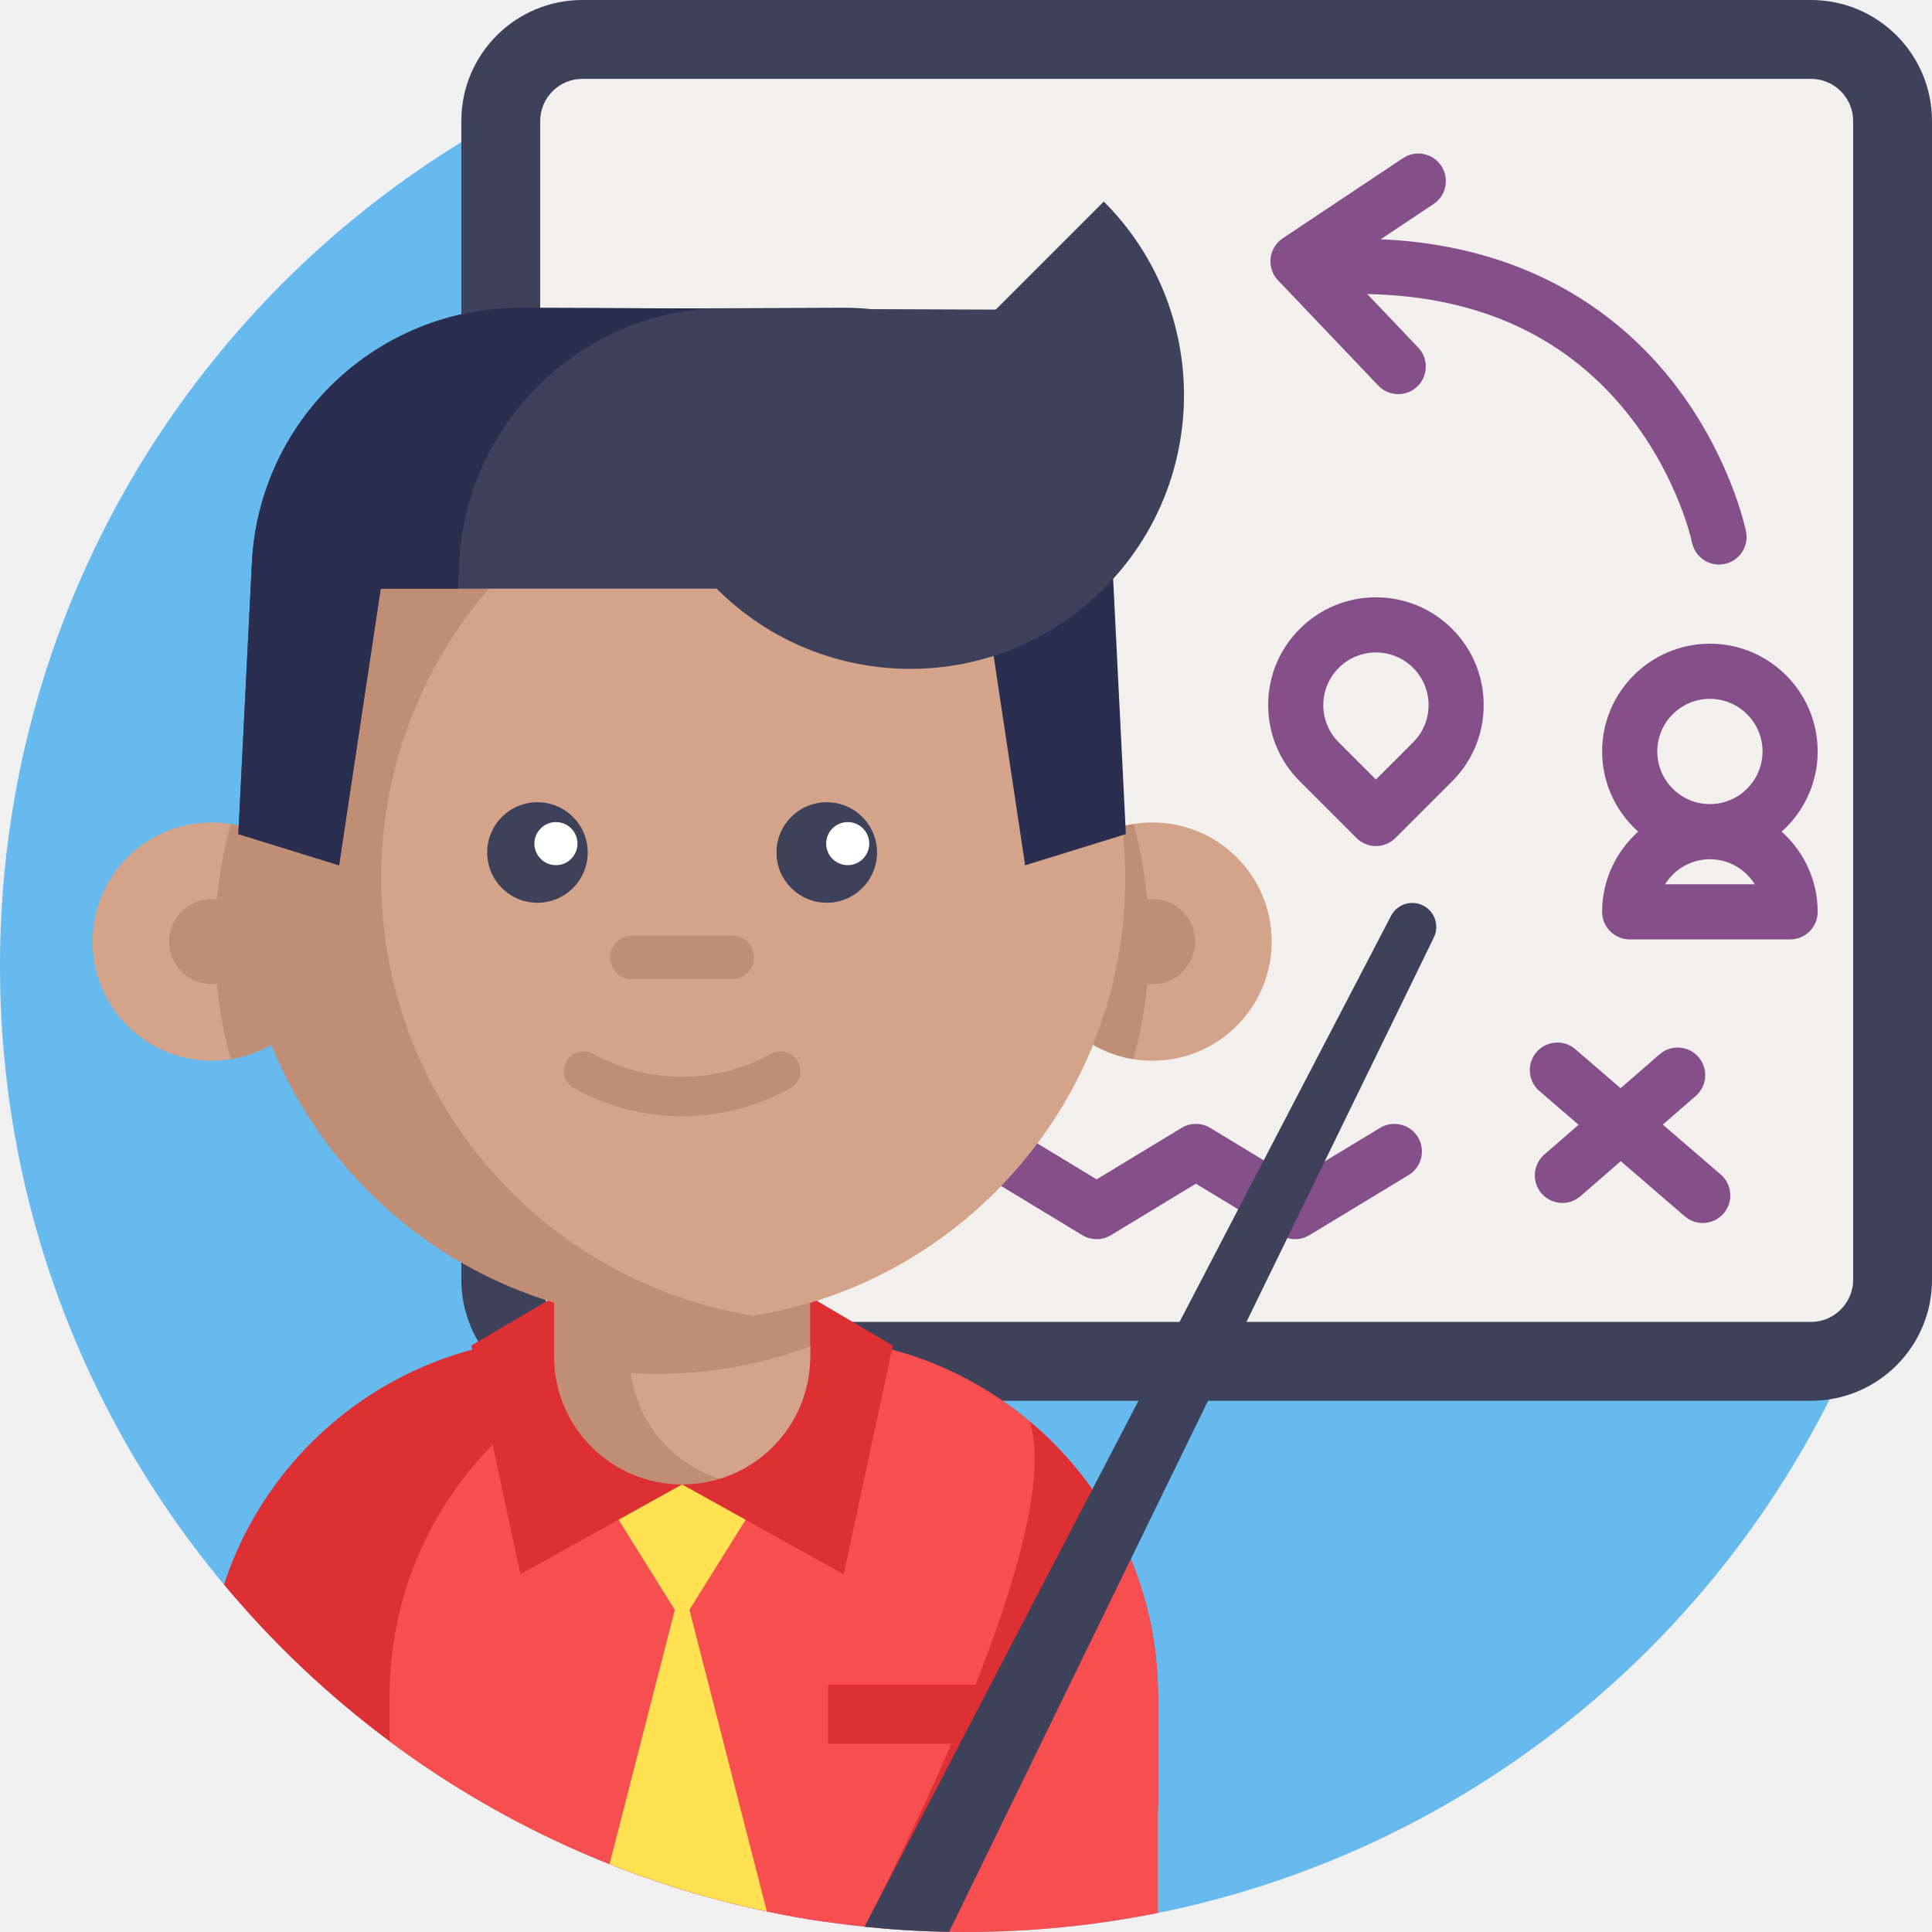
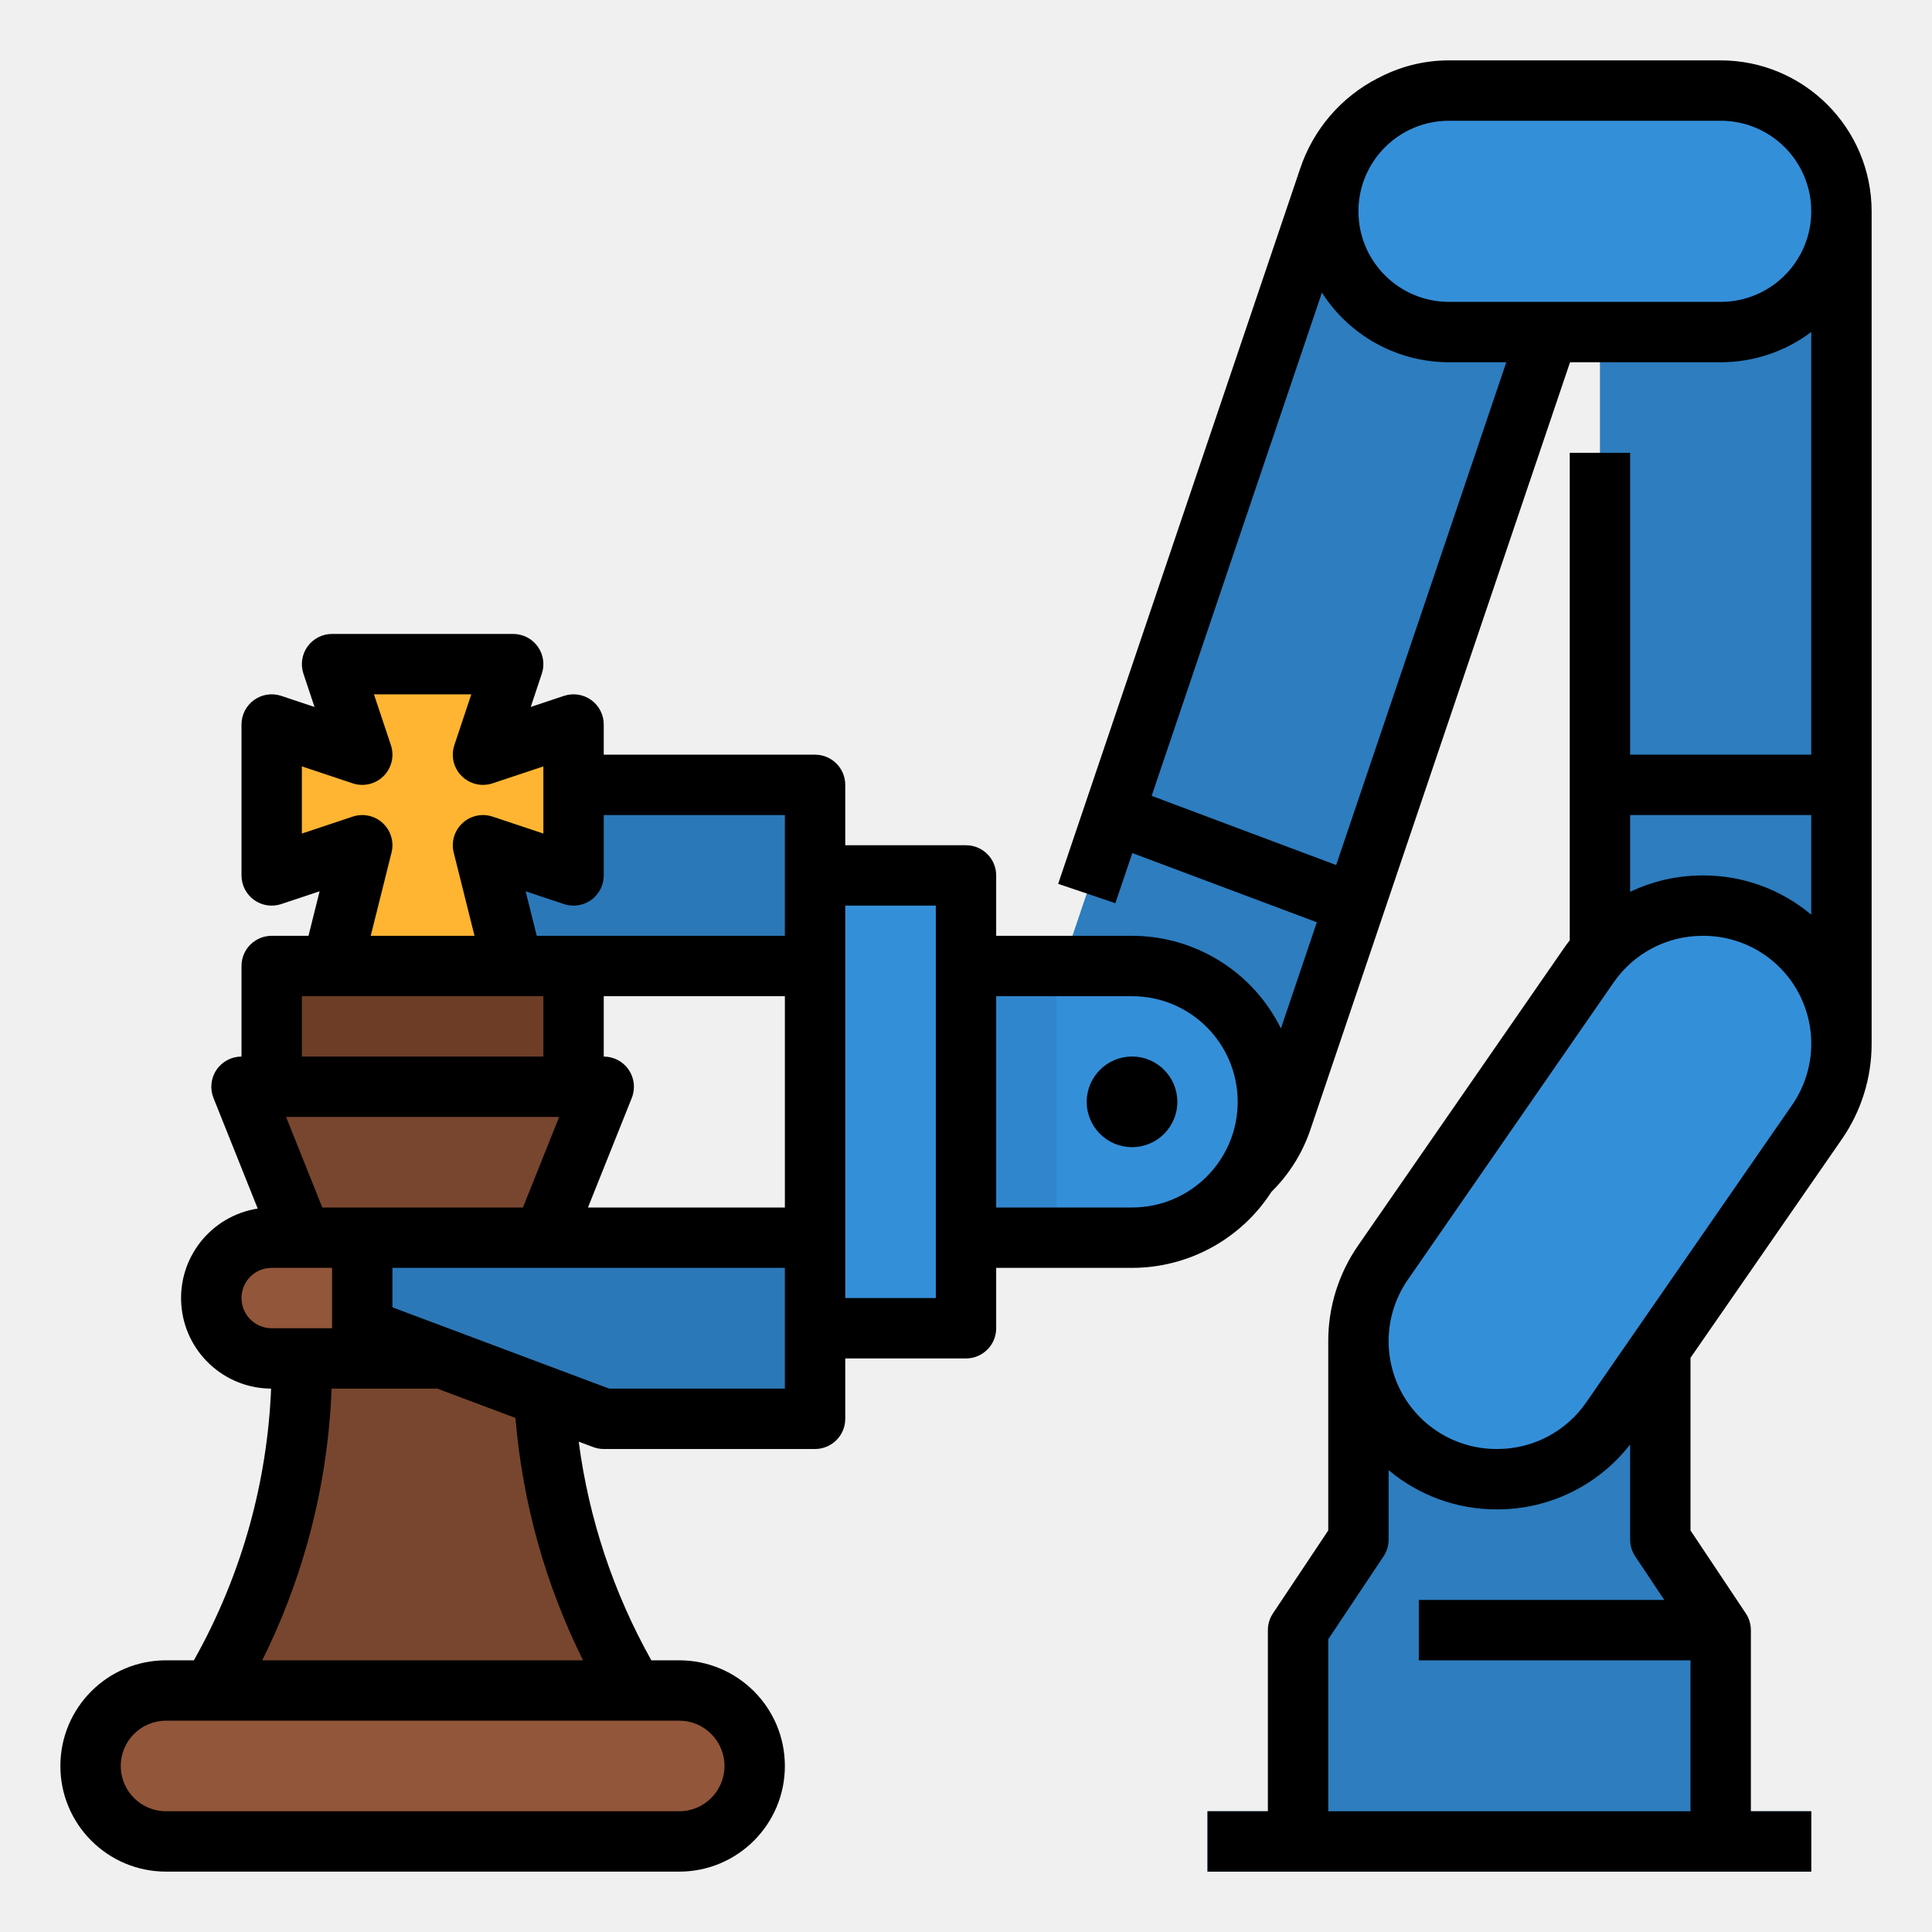
- <svg xmlns="http://www.w3.org/2000/svg" height="512pt" viewBox="0 0 512 512" width="512pt">
-   <path d="m512 256c0 141.387-114.613 256-256 256s-256-114.613-256-256 114.613-256 256-256 256 114.613 256 256zm0 0" fill="#66baed" />
-   <path d="m154.328 0h325.602c17.711 0 32.07 14.359 32.07 32.07v307.078c0 17.711-14.359 32.07-32.07 32.07h-325.602c-17.715 0-32.07-14.359-32.07-32.07v-307.078c0-17.711 14.355-32.07 32.07-32.07zm0 0" fill="#3d4159" />
-   <path d="m154.328 350.32c-6.164 0-11.172-5.008-11.172-11.168v-307.082c0-6.16 5.012-11.172 11.172-11.172h325.602c6.16 0 11.172 5.012 11.172 11.172v307.078c0 6.16-5.012 11.172-11.172 11.172zm0 0" fill="#f2f0ec" />
-   <g fill="#854f89">
-     <path d="m407.188 278.82c2.633-3.055 7.246-3.398 10.301-.762l11.988 10.332 10.328-8.984c3.047-2.648 7.66-2.324 10.309.719 2.648 3.047 2.324 7.66-.719 10.309l-8.738 7.598 15.355 13.234c3.059 2.637 3.398 7.25.762 10.305-1.441 1.676-3.484 2.535-5.535 2.535-1.688 0-3.387-.582-4.766-1.773l-16.953-14.613-10.676 9.281c-1.383 1.203-3.09 1.793-4.793 1.793-2.039 0-4.07-.852-5.516-2.512-2.648-3.043-2.324-7.66.719-10.309l9.082-7.895-10.387-8.953c-3.055-2.637-3.398-7.25-.762-10.305zm0 0" />
-     <path d="m375.836 92.102c2.781 2.922 2.672 7.547-.25 10.328-1.414 1.348-3.227 2.016-5.039 2.016-1.93 0-3.855-.758-5.293-2.266l-26.566-27.895c-1.488-1.562-2.207-3.703-1.969-5.848s1.414-4.074 3.207-5.27l31.883-21.254c3.355-2.238 7.895-1.332 10.129 2.027 2.238 3.355 1.332 7.891-2.023 10.129l-14.012 9.34c41.137 1.781 65.059 21.715 78.016 38.574 14.641 19.055 18.637 38.059 18.801 38.859.805 3.953-1.75 7.812-5.703 8.617-.492.102-.98.148-1.465.148-3.402 0-6.445-2.387-7.152-5.848-.031-.164-3.461-16.469-16.066-32.871-16.395-21.332-39.941-32.391-69.988-32.957zm0 0" />
-     <path d="m434.133 220.398c-5.844 5.234-9.551 12.809-9.551 21.254 0 4.035 3.273 7.305 7.309 7.305h42.504c4.035 0 7.309-3.27 7.309-7.305 0-8.445-3.707-16.02-9.551-21.254 5.844-5.23 9.551-12.809 9.551-21.254 0-15.746-12.812-28.559-28.559-28.559-15.75 0-28.562 12.812-28.562 28.559 0 8.445 3.707 16.023 9.551 21.254zm19.008 7.309c5.016 0 9.422 2.656 11.879 6.641h-23.754c2.457-3.984 6.863-6.641 11.875-6.641zm0-14.613c-7.688 0-13.945-6.258-13.945-13.949 0-7.688 6.258-13.945 13.945-13.945 7.691 0 13.949 6.258 13.949 13.945 0 7.691-6.258 13.949-13.949 13.949zm0 0" />
-     <path d="m234.227 314.84 26.301-15.941c2.328-1.41 5.246-1.41 7.574 0l22.52 13.645 22.512-13.645c2.328-1.41 5.246-1.41 7.574 0l22.512 13.645 22.512-13.645c3.449-2.094 7.941-.988 10.035 2.461 2.09 3.449.988 7.941-2.461 10.035l-26.301 15.941c-2.328 1.406-5.242 1.406-7.574 0l-22.512-13.648-22.516 13.648c-2.324 1.406-5.242 1.406-7.57 0l-22.52-13.648-22.516 13.648c-1.184.715-2.488 1.059-3.781 1.059-2.469 0-4.879-1.254-6.254-3.52-2.09-3.453-.988-7.945 2.465-10.035zm0 0" />
-     <path d="m336.078 186.855c0 7.629 2.973 14.801 8.367 20.195l15.027 15.027c1.371 1.371 3.227 2.141 5.164 2.141s3.797-.77 5.168-2.141l15.027-15.027c5.395-5.395 8.363-12.566 8.363-20.195 0-7.629-2.973-14.801-8.363-20.191-5.395-5.395-12.566-8.367-20.195-8.367-7.629 0-14.797 2.973-20.191 8.367-5.395 5.391-8.367 12.562-8.367 20.191zm14.613 0c0-3.723 1.449-7.227 4.086-9.859 2.633-2.637 6.137-4.086 9.859-4.086 3.727 0 7.23 1.449 9.863 4.086 2.633 2.633 4.086 6.137 4.086 9.859 0 3.727-1.453 7.227-4.086 9.863l-9.863 9.863-9.859-9.863c-2.637-2.637-4.086-6.137-4.086-9.863zm0 0" />
+ <svg xmlns="http://www.w3.org/2000/svg" height="512" viewBox="0 0 512 512" width="512">
+   <g id="Filled_outline" data-name="Filled outline">
+     <path d="m416.76 69.03-55.16 163.03-5.13 15.16-16.79 49.61a34.1 34.1 0 1 1 -64.6-21.86l17.44-51.53 5.13-15.16 54.51-161.11a34.1 34.1 0 1 1 64.6 21.86z" fill="#2d7dbf" />
+     <path d="m216 208h-56l-64 24v24h120z" fill="#2b78b8" />
+     <rect fill="#92563a" height="40" rx="20" width="176" x="24" y="448" />
+     <rect fill="#92563a" height="32" rx="16" width="112" x="56" y="328" />
+     <path d="m168 448h-112a168.417 168.417 0 0 0 24-86.648v-1.352h64v1.352a168.417 168.417 0 0 0 24 86.648z" fill="#78462f" />
+     <path d="m144 328h-64l-16-40h96z" fill="#78462f" />
+     <path d="m72 256h80v32h-80z" fill="#6e3d26" />
+     <path d="m152 192-24 8 8-24h-48l8 24-24-8v40l24-8-8 32h48l-8-32 24 8z" fill="#ffb531" />
+     <path d="m216 376h-56l-64-24v-24h120z" fill="#2b78b8" />
+     <path d="m256 328h44a36 36 0 0 0 36-36 36 36 0 0 0 -36-36h-44z" fill="#348fd9" />
+     <rect fill="#2d7dbf" height="280" rx="32" width="64" x="424" y="24" />
+     <rect fill="#348fd9" height="64" rx="32" width="136" x="352" y="24" />
+     <path d="m456 488h-112v-56l16-24v-48a40 40 0 0 1 40-40 40 40 0 0 1 40 40v48l16 24z" fill="#2d7dbf" />
+     <path d="m451.163 240h.262a36.575 36.575 0 0 1 36.575 36.575 36.582 36.582 0 0 1 -6.5 20.819l-54.589 78.85a36.575 36.575 0 0 1 -30.074 15.756h-.262a36.575 36.575 0 0 1 -36.575-36.575 36.582 36.582 0 0 1 6.5-20.819l54.589-78.85a36.575 36.575 0 0 1 30.074-15.756z" fill="#348fd9" />
+     <path d="m216 232h40v120h-40z" fill="#348fd9" />
+     <circle cx="300" cy="292" fill="#2a71ad" r="12" />
+     <path d="m320 480h160v16h-160z" fill="#348fd9" />
+     <path d="m256 256h24v72h-24z" fill="#3086cd" />
+     <circle cx="300" cy="292" r="12" />
+     <path d="m456 16h-72a39.752 39.752 0 0 0 -18.929 4.772l-.009-.016a41.814 41.814 0 0 0 -20.48 23.849l-64.16 189.621 15.156 5.128 4.5-13.283 48.9 18.337-9.521 28.137a44.045 44.045 0 0 0 -39.457-24.545h-36v-16a8 8 0 0 0 -8-8h-32v-16a8 8 0 0 0 -8-8h-56v-8a8 8 0 0 0 -10.53-7.59l-8.821 2.941 2.941-8.821a8 8 0 0 0 -7.59-10.53h-48a8 8 0 0 0 -7.59 10.53l2.941 8.821-8.821-2.941a8 8 0 0 0 -10.53 7.59v40a8 8 0 0 0 10.53 7.59l10.17-3.39-2.946 11.8h-9.754a8 8 0 0 0 -8 8v24a8 8 0 0 0 -7.428 10.971l11.728 29.314a24 24 0 0 0 3.546 47.715 160.725 160.725 0 0 1 -5.665 36.176 160.651 160.651 0 0 1 -14.798 35.824h-7.383a28 28 0 0 0 0 56h136a28 28 0 0 0 0-56h-7.389a161.118 161.118 0 0 1 -19.245-57.944l3.825 1.434a8 8 0 0 0 2.809.51h56a8 8 0 0 0 8-8v-16h32a8 8 0 0 0 8-8v-16h36a43.991 43.991 0 0 0 36.958-20.168 42 42 0 0 0 10.3-16.437l68.821-203.395h39.921a39.788 39.788 0 0 0 24-8.022v112.022h-48v-80h-16v129.191c-.51.656-1.009 1.323-1.485 2.011l-54.589 78.851a44.365 44.365 0 0 0 -7.926 25.372v50.153l-14.656 21.984a8.005 8.005 0 0 0 -1.344 4.438v48h-16v16h160v-16h-16v-48a8.005 8.005 0 0 0 -1.344-4.438l-14.656-21.984v-45.578c0-.054 0-.11 0-.164l40.077-57.889a44.365 44.365 0 0 0 7.923-25.372v-220.575a40.045 40.045 0 0 0 -40-40zm-376 204.9v-17.8l13.47 4.49a8 8 0 0 0 10.12-10.12l-4.49-13.47h25.8l-4.49 13.47a8 8 0 0 0 10.12 10.12l13.47-4.49v17.8l-13.47-4.49a8 8 0 0 0 -10.291 9.53l5.515 22.06h-27.508l5.515-22.06a8 8 0 0 0 -10.291-9.53zm0 43.1h64v16h-64zm68.184 32-9.6 24h-53.168l-9.6-24zm-84.184 48a7.977 7.977 0 0 1 8-8h16v16h-16a8.009 8.009 0 0 1 -8-8zm116 112a12 12 0 0 1 0 24h-136a12 12 0 0 1 0-24zm-25.492-16h-85.008a176.721 176.721 0 0 0 12.1-31.558 176.731 176.731 0 0 0 6.274-40.442h28.01l20.718 7.769a177.164 177.164 0 0 0 17.906 64.231zm53.492-72h-46.549l-57.451-21.544v-10.456h104zm0-48h-52.184l11.612-29.029a8 8 0 0 0 -7.428-10.971v-16h48zm0-72h-65.754l-2.95-11.8 10.174 3.392a8 8 0 0 0 10.53-7.592v-16h48zm40 80v16h-24v-104h24zm52-8h-36v-56h36a28 28 0 0 1 0 56zm148 120v40h-96v-45.578l14.656-21.984a8.005 8.005 0 0 0 1.344-4.438v-18.4a44.37 44.37 0 0 0 28.575 10.4h.262a44.58 44.58 0 0 0 35.163-17.191v25.191a8.005 8.005 0 0 0 1.344 4.438l7.708 11.562h-65.052v16zm26.92-147.16-54.589 78.85a28.582 28.582 0 0 1 -23.494 12.31h-.262a28.576 28.576 0 0 1 -23.5-44.84l54.589-78.85a28.582 28.582 0 0 1 23.499-12.31h.262a28.576 28.576 0 0 1 23.5 44.84zm5.08-50.44a44.37 44.37 0 0 0 -28.575-10.4h-.262a44.512 44.512 0 0 0 -19.163 4.352v-20.352h48zm-125.9-13.155-48.9-18.337 45.124-133.36a39.993 39.993 0 0 0 33.676 18.452h15.187zm101.9-149.245h-72a24 24 0 0 1 0-48h72a24 24 0 0 1 0 48z" />
  </g>
-   <path d="m306.891 449.578v29.246c-26.855 15.234-56.75 25.758-88.535 30.426-42.715-6.301-82.004-23.145-115.117-47.805-16.207-12.066-30.938-26.016-43.875-41.523 11.684-35.652 43.875-62.023 82.641-65.16 2.57-.207 5.164-.312 7.785-.312h61.953c7.324 0 14.449.816 21.293 2.383 42.297 9.676 73.855 47.531 73.855 92.746zm0 0" fill="#dd3033" />
-   <path d="m306.891 449.578v57.363c-16.449 3.312-33.457 5.059-50.887 5.059-9.082 0-18.047-.473-26.887-1.402-46.883-4.891-89.996-22.434-125.879-49.152v-11.867c0-52.539 42.602-95.129 95.148-95.129h13.355c23.238 0 44.531 8.328 61.051 22.164v.008c9.719 8.129 17.785 18.16 23.625 29.531 6.699 13.02 10.473 27.781 10.473 43.426zm0 0" fill="#f74f4f" />
-   <path d="m87.656 249.531c0 15.715-11.48 28.742-26.512 31.16-1.641.27-3.332.406-5.055.406-17.438 0-31.566-14.129-31.566-31.566 0-17.434 14.129-31.562 31.566-31.562 1.723 0 3.414.137 5.055.406 15.031 2.418 26.512 15.445 26.512 31.156zm0 0" fill="#d3a489" />
-   <path d="m206.305 388.773-25.539 40.961-25.535-40.961" fill="#ffe152" />
-   <path d="m203.227 506.543c-14.379-3.008-28.316-7.23-41.691-12.547l19.234-74.918zm0 0" fill="#ffe152" />
-   <path d="m87.656 249.531c0 15.715-11.48 28.742-26.512 31.16-2.727-9.926-4.188-20.375-4.188-31.16 0-10.781 1.457-21.23 4.188-31.156 15.031 2.418 26.512 15.445 26.512 31.156zm0 0" fill="#bf8e75" />
-   <path d="m67.371 249.531c0 6.234-5.051 11.285-11.281 11.285-6.23 0-11.281-5.051-11.281-11.285 0-6.23 5.051-11.281 11.281-11.281 6.23 0 11.281 5.051 11.281 11.281zm0 0" fill="#bf8e75" />
-   <path d="m180.762 393.395-42.832 23.801-13.027-60.602 26.609-15.676" fill="#dd3033" />
-   <path d="m180.762 393.395 42.828 23.801 13.027-60.602-26.613-15.676" fill="#dd3033" />
-   <path d="m273.871 249.531c0 15.715 11.48 28.742 26.512 31.16 1.641.27 3.332.406 5.055.406 17.438 0 31.566-14.129 31.566-31.566 0-17.434-14.129-31.562-31.566-31.562-1.723 0-3.414.137-5.055.406-15.031 2.418-26.512 15.445-26.512 31.156zm0 0" fill="#d3a489" />
-   <path d="m273.871 249.531c0 15.715 11.48 28.742 26.512 31.16 2.727-9.926 4.188-20.375 4.188-31.16 0-10.781-1.457-21.23-4.188-31.156-15.031 2.418-26.512 15.445-26.512 31.156zm0 0" fill="#bf8e75" />
-   <path d="m316.719 249.531c0 6.234-5.051 11.285-11.281 11.285s-11.281-5.051-11.281-11.285c0-6.23 5.051-11.281 11.281-11.281s11.281 5.051 11.281 11.281zm0 0" fill="#bf8e75" />
-   <path d="m298.207 232.754c0 58.445-42.695 106.926-98.594 115.93-6.133 1.004-12.426 1.516-18.848 1.516-64.867 0-117.445-52.578-117.445-117.445 0-30.688 22.422-76.762 41.695-97.684 21.461-23.297 41.574-19.758 75.75-19.758 6.422 0 12.715.508 18.848 1.516 55.898 9 98.594 57.484 98.594 115.926zm0 0" fill="#bf8e75" />
-   <path d="m214.707 317.801v41.656c0 15.25-10.055 28.137-23.902 32.418-3.172.984-6.551 1.52-10.043 1.52-18.746 0-33.938-15.195-33.938-33.938v-41.656zm0 0" fill="#bf8e75" />
-   <path d="m214.707 356.816v2.641c0 15.25-10.055 28.137-23.902 32.418-12.496-3.84-21.895-14.707-23.629-28 2.27.141 4.547.207 6.84.207 6.422 0 12.715-.508 18.848-1.516 7.555-1.215 14.855-3.156 21.844-5.75zm0 0" fill="#d3a489" />
-   <path d="m298.207 232.754c0 58.445-42.695 106.926-98.594 115.93-55.898-9.004-98.594-57.484-98.594-115.93 0-35.984 16.188-68.195 41.691-89.742 15.895-13.445 35.426-22.727 56.902-26.184 52.113 8.387 92.766 51.105 98.016 104.219.383 3.852.578 7.762.578 11.707zm0 0" fill="#d3a489" />
-   <path d="m180.766 295.824c-9.836 0-19.668-2.465-28.633-7.395-2.527-1.387-3.449-4.562-2.062-7.094 1.391-2.527 4.566-3.449 7.098-2.062 14.773 8.125 32.418 8.125 47.195 0 2.527-1.387 5.703-.465 7.094 2.062 1.391 2.531.469 5.707-2.059 7.094-8.965 4.93-18.797 7.395-28.633 7.395zm0 0" fill="#bf8e75" />
-   <path d="m155.754 225.922c0 7.355-5.965 13.32-13.324 13.32-7.355 0-13.32-5.965-13.32-13.32 0-7.359 5.965-13.324 13.32-13.324 7.359 0 13.324 5.965 13.324 13.324zm0 0" fill="#3d4159" />
-   <path d="m232.422 225.922c0 7.355-5.965 13.32-13.324 13.32-7.355 0-13.32-5.965-13.32-13.32 0-7.359 5.965-13.324 13.32-13.324 7.359 0 13.324 5.965 13.324 13.324zm0 0" fill="#3d4159" />
-   <path d="m153.035 223.57c0 3.152-2.555 5.707-5.707 5.707s-5.707-2.555-5.707-5.707c0-3.152 2.555-5.711 5.707-5.711s5.707 2.559 5.707 5.711zm0 0" fill="#fff" />
-   <path d="m230.359 223.57c0 3.152-2.555 5.707-5.707 5.707s-5.711-2.555-5.711-5.707c0-3.152 2.559-5.711 5.711-5.711s5.707 2.559 5.707 5.711zm0 0" fill="#fff" />
-   <path d="m194.086 259.465h-26.645c-3.172 0-5.746-2.574-5.746-5.746 0-3.176 2.574-5.75 5.746-5.75h26.645c3.176 0 5.75 2.574 5.75 5.75 0 3.172-2.574 5.746-5.75 5.746zm0 0" fill="#bf8e75" />
-   <path d="m219.434 446.453h51.199v15.672h-51.199zm0 0" fill="#dd3033" />
-   <path d="m173.895 81.762c35.574 2.543 64.141 31.281 65.953 67.461l.336 6.789h20.461l11.027 73.301 26.699-8.266-3.586-71.824c-1.895-38.004-33.324-67.785-71.363-67.648zm0 0" fill="#2a2f4f" />
-   <path d="m292.52 53.414c28.332 28.332 28.332 74.266 0 102.594-28.328 28.332-74.262 28.332-102.594 0zm0 0" fill="#3d4159" />
-   <path d="m189.93 156.008h-89.039l-11.027 73.305-26.695-8.266 3.582-71.828c1.891-37.996 33.324-67.785 71.363-67.645l128.59.484 17 30.602" fill="#3d4159" />
-   <path d="m187.637 81.762c-35.574 2.543-64.141 31.281-65.953 67.461l-.336 6.789h-20.461l-11.027 73.301-26.699-8.266 3.59-71.824c1.891-38.004 33.32-67.785 71.359-67.648zm0 0" fill="#2a2f4f" />
-   <path d="m229.117 510.598c15.246-29.266 52.809-107.688 43.676-133.977 9.719 8.129 17.785 18.16 23.625 29.531zm0 0" fill="#dd3033" />
-   <path d="m379.992 248.422-128.461 263.535c-7.555-.125-15.035-.586-22.414-1.359l139.527-267.898c1.609-3.086 5.391-4.297 8.492-2.738 3.105 1.566 4.379 5.34 2.855 8.461zm0 0" fill="#3d4159" />
</svg>
